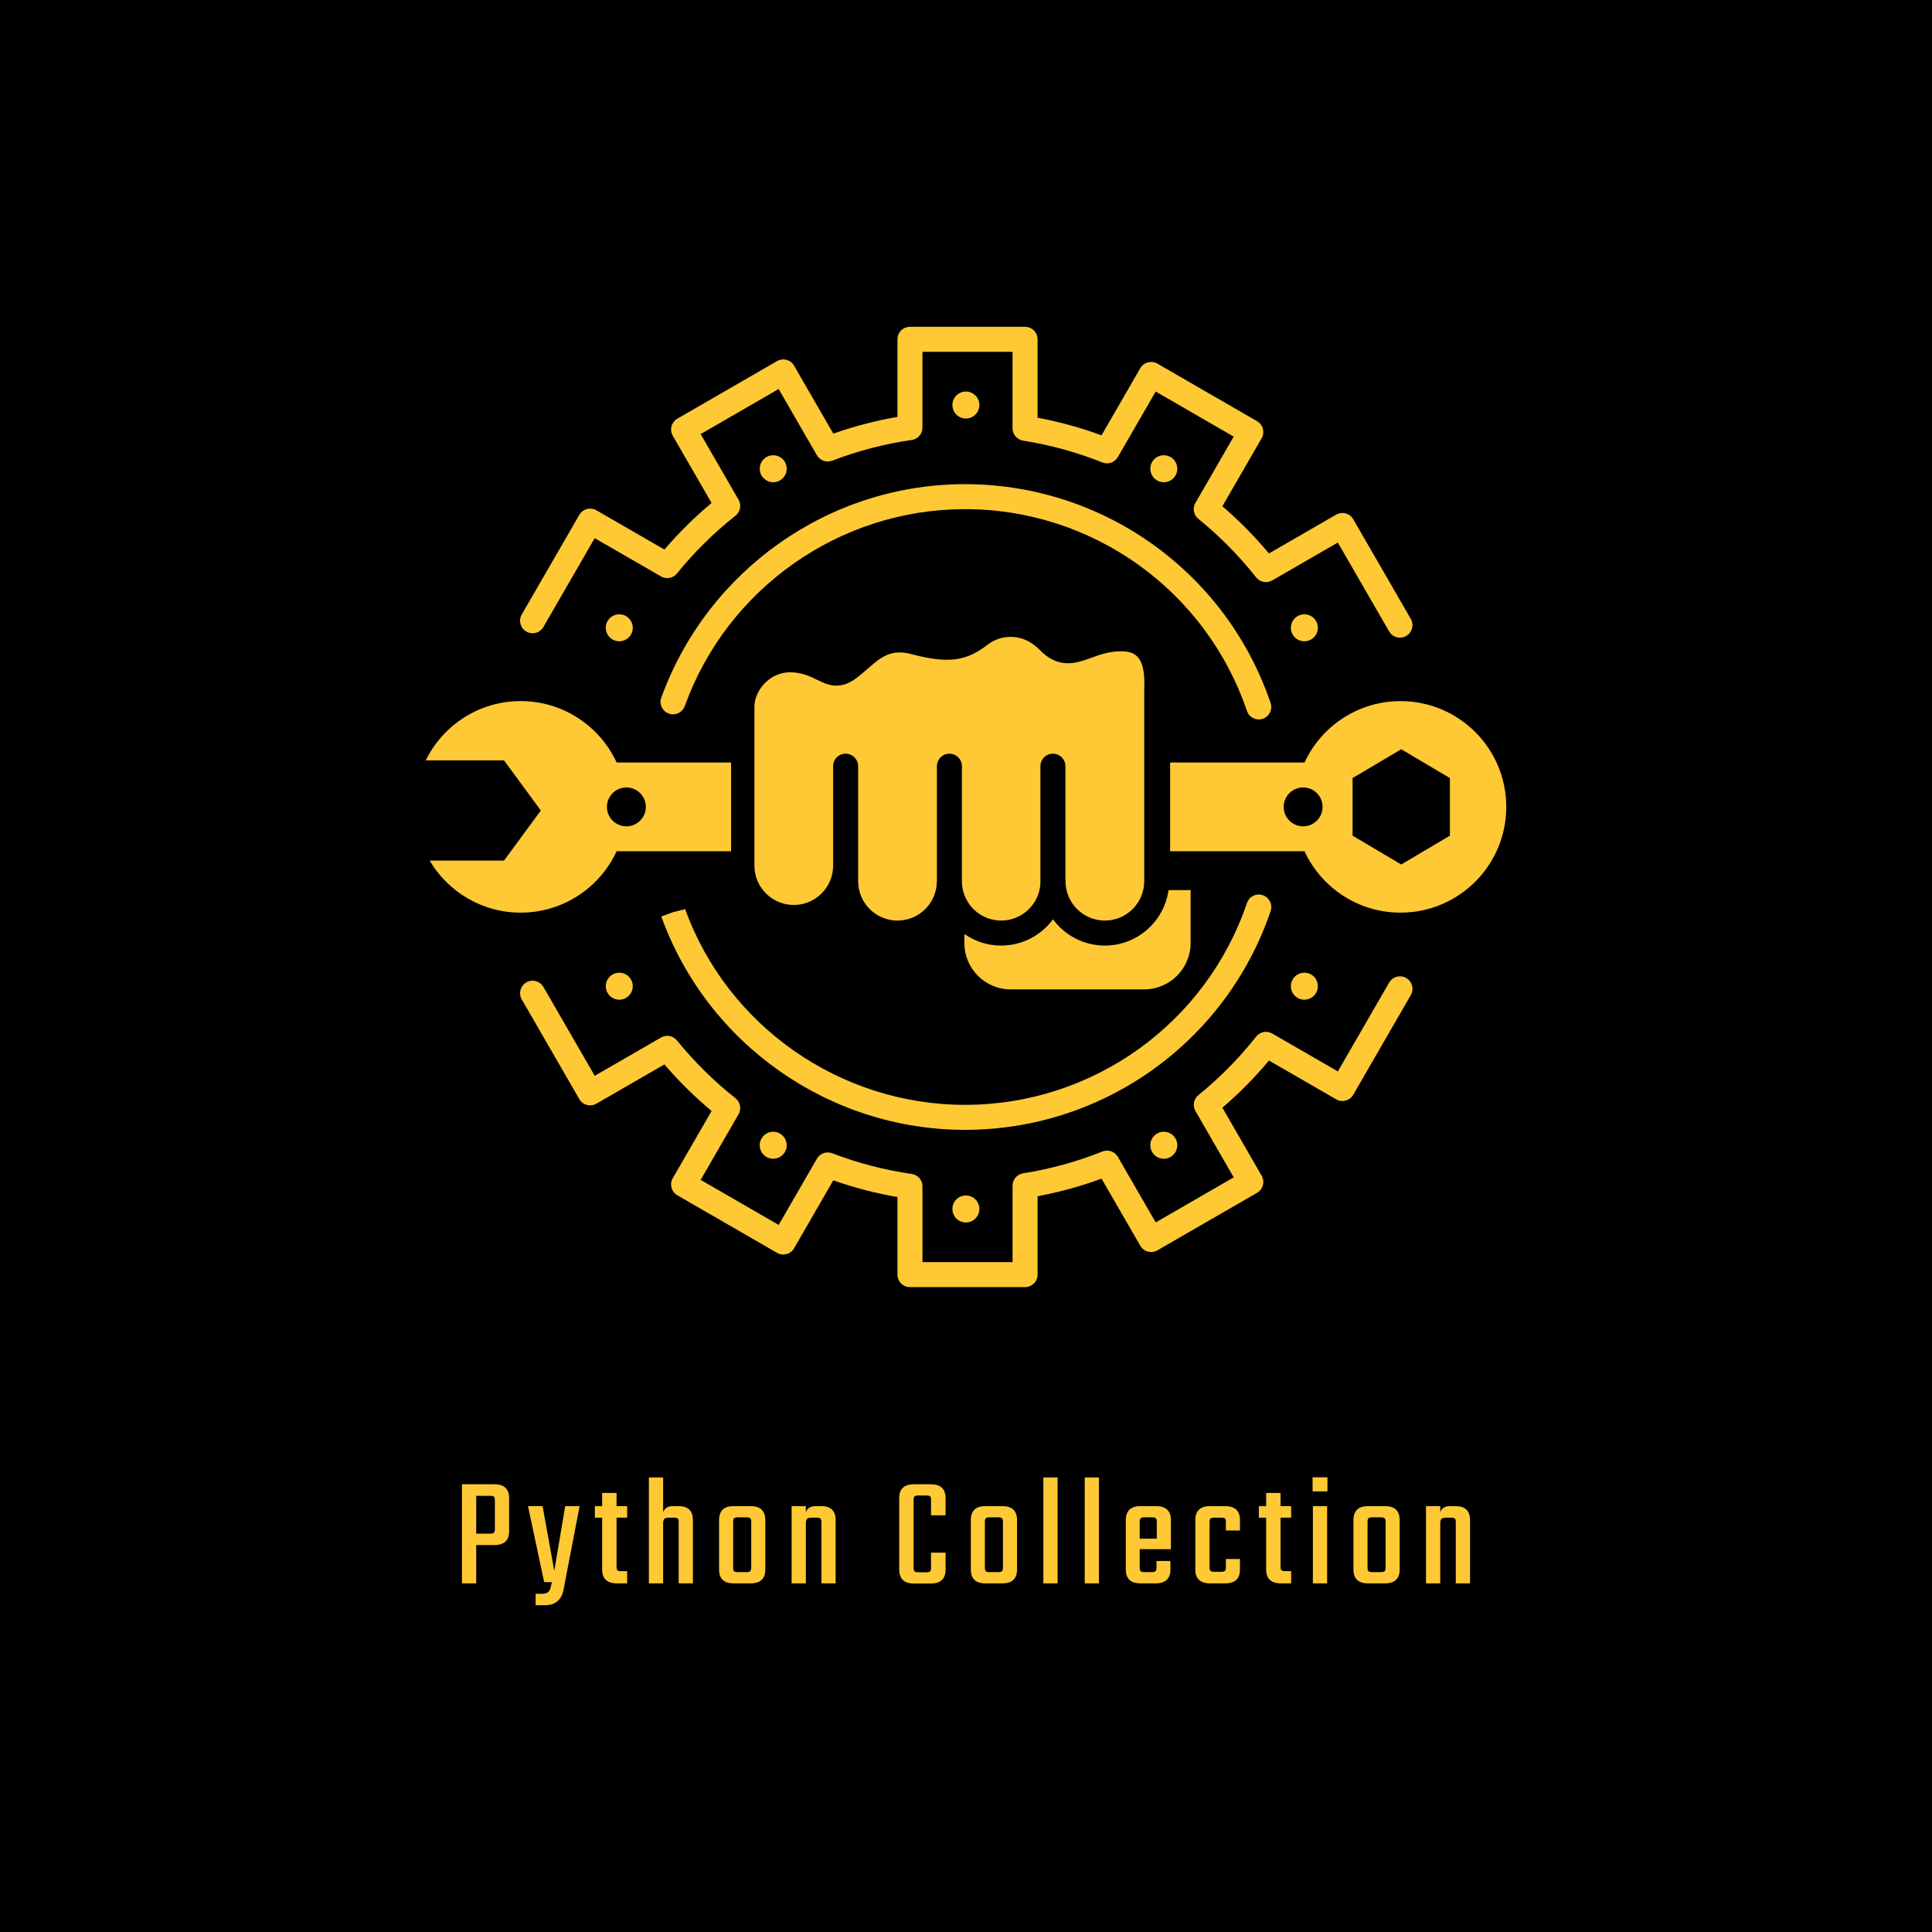
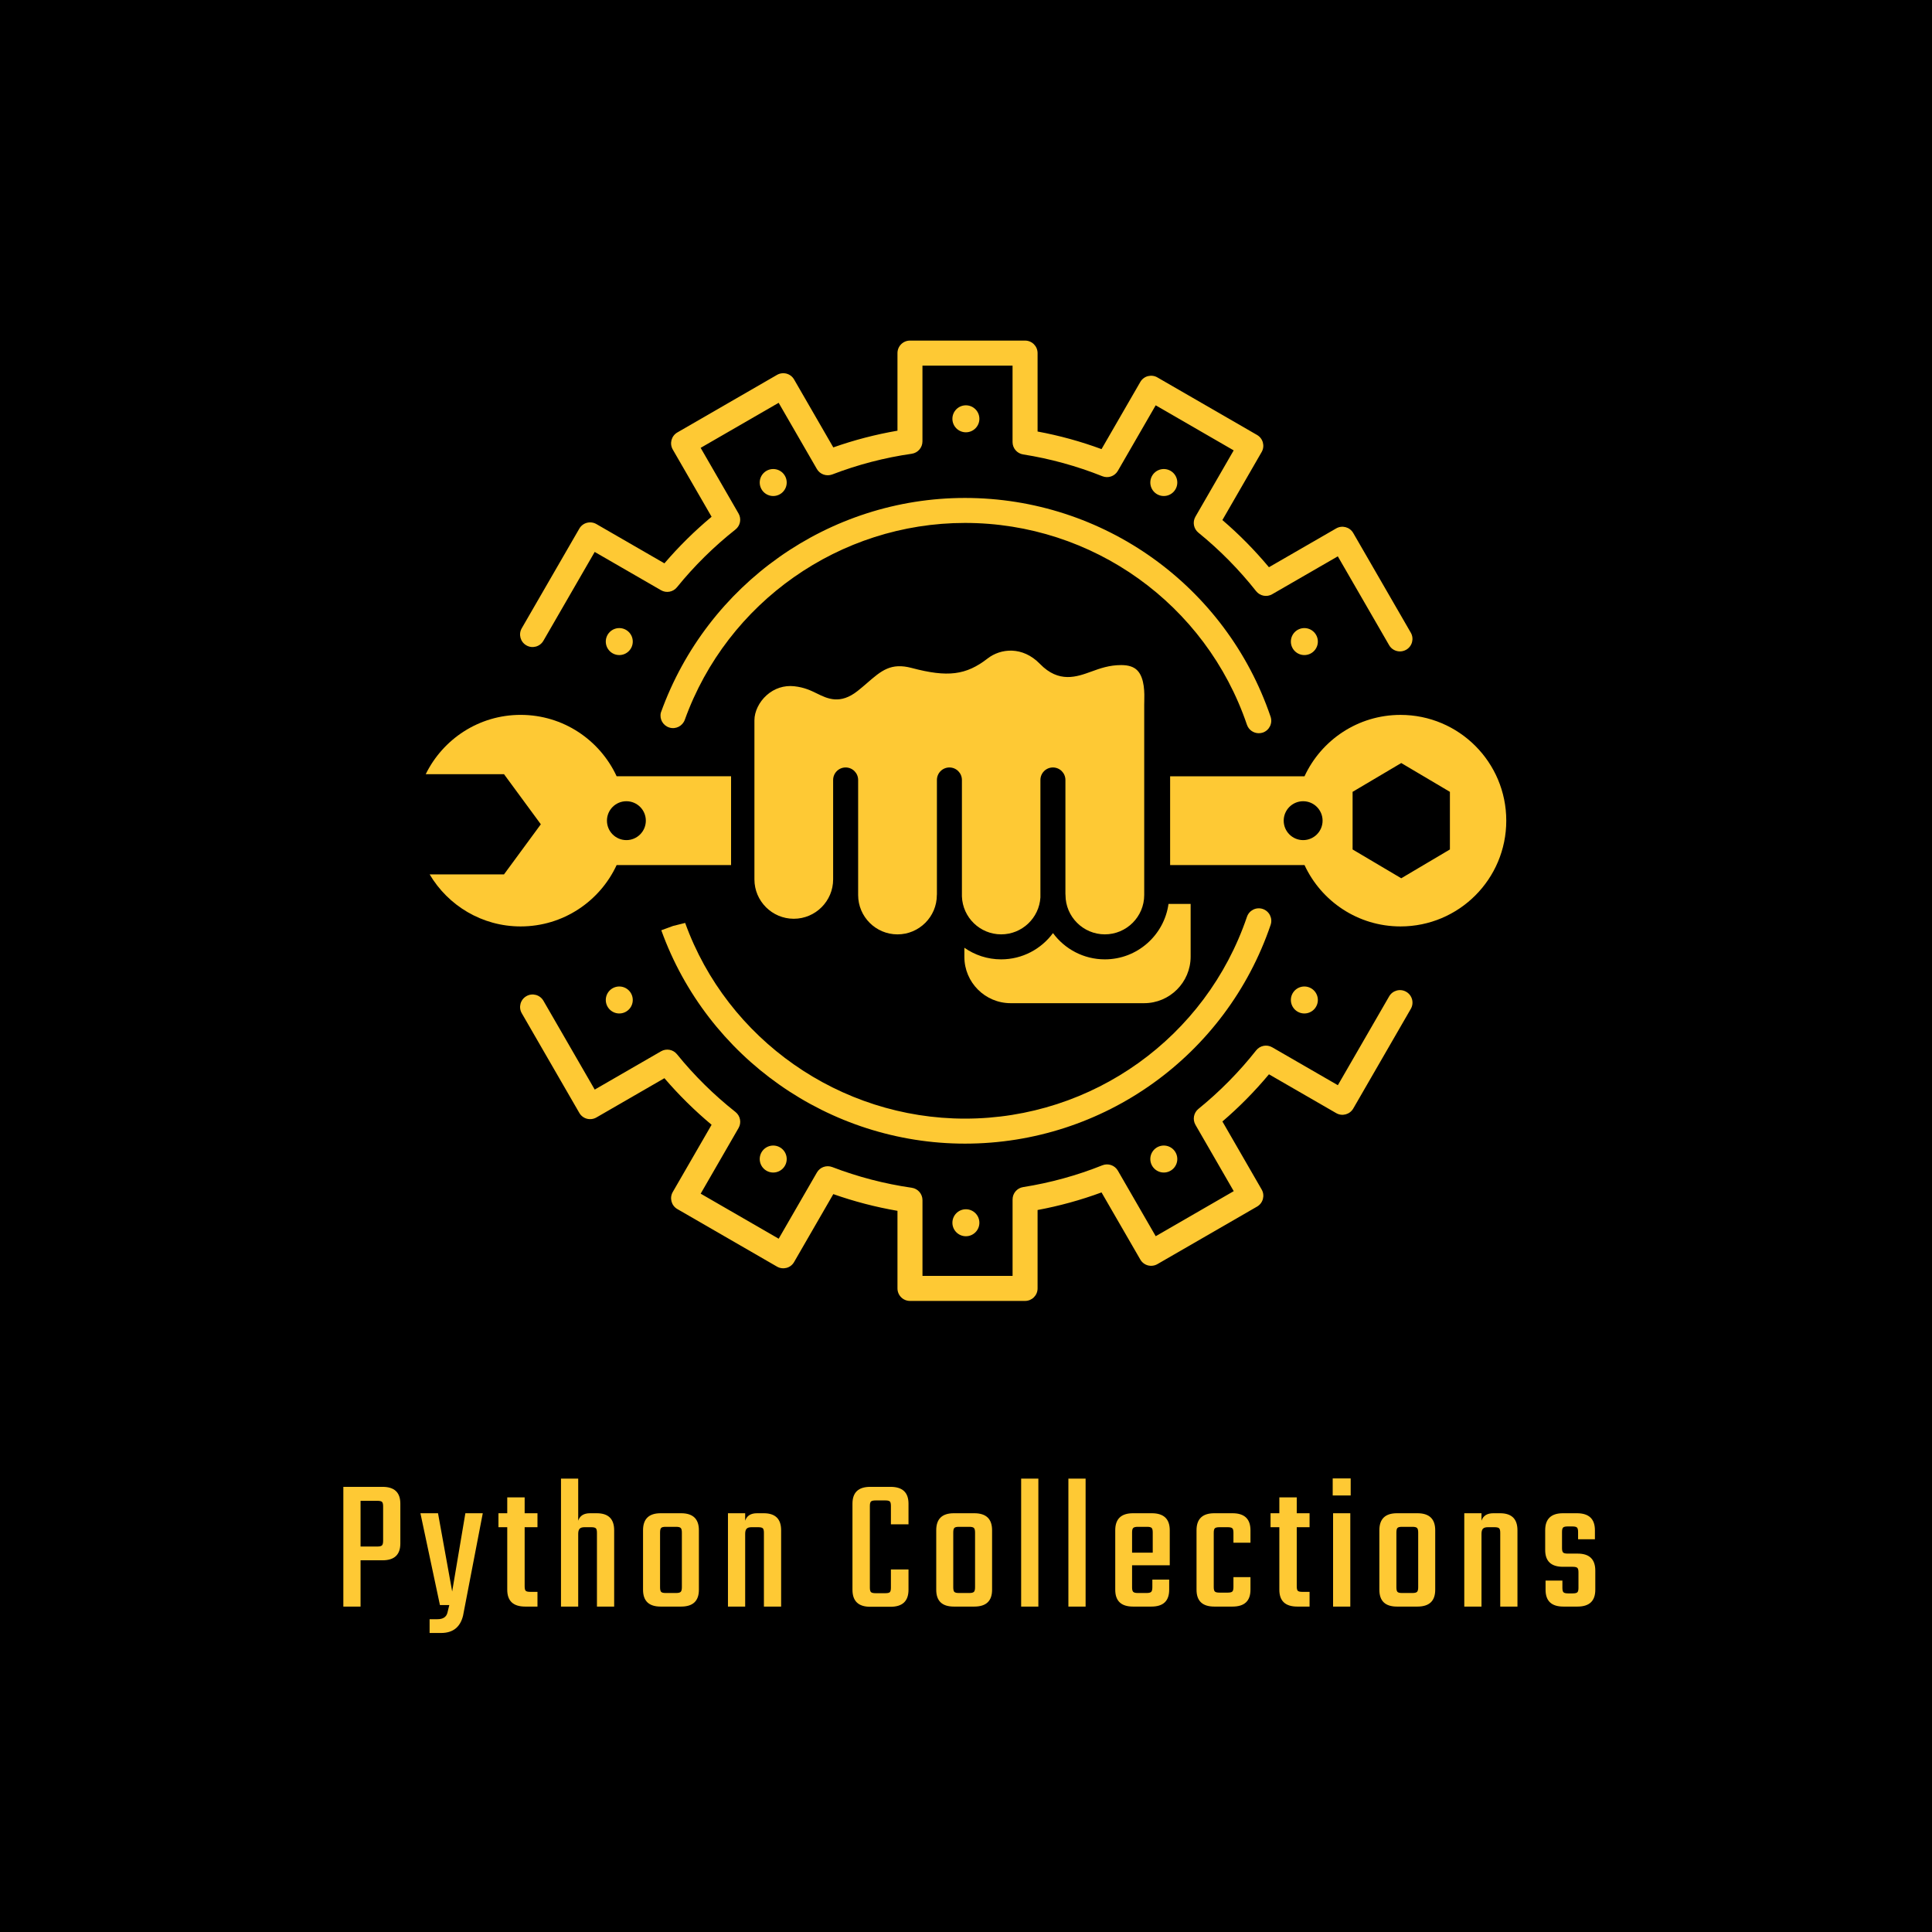
- <svg xmlns="http://www.w3.org/2000/svg" width="512" height="512" viewBox="0 0 512 512" style="overflow: visible;" data-bbox="83.605 65.627 344.789 380.745">
-   <rect data-uid="o_fd726172g_6" data-fl-background="" x="0" y="0" width="512" height="512" fill="#000000" />
-   <g transform="matrix(0.5692937, 0, 0, 0.5692937, 86.63512, -25.80981)" data-uid="o_fd726172g_7" fill="#fec934">
-     <svg version="1.1" id="Calque_1" x="0px" y="0px" viewBox="0 0 595.28 841.89" enable-background="new 0 0 595.28 841.89" width="595.28" height="841.89" data-uid="o_fd726172g_8">
-       <g data-uid="o_fd726172g_9">
-         <g data-uid="o_fd726172g_10">
-           <g data-uid="o_fd726172g_11">
-             <g data-uid="o_fd726172g_12">
-               <path class="st0" d="M499.77 371.71c-19.81 0-36.88 11.71-44.69 28.58h-62.56v41.32h62.56c7.81 16.87 24.88 28.57 44.69 28.57      c27.2 0 49.23-22.04 49.23-49.24C549 393.75 526.96 371.71 499.77 371.71z M454.44 430c-5 0-9.05-4.05-9.05-9.05      c0-5 4.05-9.05 9.05-9.05c5 0 9.05 4.05 9.05 9.05C463.49 425.94 459.44 430 454.44 430z M522.76 434.35l-22.65 13.41      l-22.65-13.41v-26.82l22.65-13.41l22.65 13.41V434.35z" fill="#fec934" data-uid="o_fd726172g_13" />
+ <svg xmlns="http://www.w3.org/2000/svg" width="512" height="512" viewBox="0 0 512 512" style="overflow: visible;">
+   <rect data-uid="o-f708daf5d394415899efa7d50a8218c7" data-fl-background="" x="0" y="0" width="512" height="512" fill="#000000" />
+   <g transform="matrix(0.5692961, 0, 0, 0.5692961, 86.63441, -22.1586)" data-uid="o-8bdc27c60ef6429c9569263d63c9a29e" fill="#fec934">
+     <svg version="1.1" id="Calque_1" x="0px" y="0px" viewBox="0 0 595.28 841.89" enable-background="new 0 0 595.28 841.89" width="595.28" height="841.89" data-uid="o-b2d1d25f318e449b95810e724314b9a6">
+       <g data-uid="o-dd632cfcb7704e6a827bab63dc6185b3">
+         <g data-uid="o-bfff5a3222db420b8b60b2fd07099b0c">
+           <g data-uid="o-845ab74ea7874287a2150a39625c5040">
+             <g data-uid="o-cf97a923279245bbb5524061fff6e38b">
+               <path class="st0" d="M499.77 371.71c-19.81 0-36.88 11.71-44.69 28.58h-62.56v41.32h62.56c7.81 16.87 24.88 28.57 44.69 28.57      c27.2 0 49.23-22.04 49.23-49.24C549 393.75 526.96 371.71 499.77 371.71z M454.44 430c-5 0-9.05-4.05-9.05-9.05      c0-5 4.05-9.05 9.05-9.05c5 0 9.05 4.05 9.05 9.05C463.49 425.94 459.44 430 454.44 430z M522.76 434.35l-22.65 13.41      l-22.65-13.41v-26.82l22.65-13.41l22.65 13.41V434.35z" fill="#fec934" data-uid="o-e6730820373c4e41b1c48c02fc27f005" />
            </g>
-             <g data-uid="o_fd726172g_14">
-               <path class="st0" d="M188.14 400.28h-53.27c-7.81-16.87-24.87-28.58-44.69-28.58c-19.42 0-36.16 11.27-44.18 27.61h36.44      l17.14 23.32l-17.14 23.32H47.82c8.57 14.48 24.31 24.23 42.36 24.23c19.82 0 36.88-11.71 44.69-28.57h53.27V400.28z       M139.41 430c-5 0-9.05-4.05-9.05-9.05c0-5 4.05-9.05 9.05-9.05s9.05 4.05 9.05 9.05C148.46 425.94 144.41 430 139.41 430z" fill="#fec934" data-uid="o_fd726172g_15" />
+             <g data-uid="o-5c4ea730fb2b4517b4c92c83532a0b09">
+               <path class="st0" d="M188.14 400.28h-53.27c-7.81-16.87-24.87-28.58-44.69-28.58c-19.42 0-36.16 11.27-44.18 27.61h36.44      l17.14 23.32l-17.14 23.32H47.82c8.57 14.48 24.31 24.23 42.36 24.23c19.82 0 36.88-11.71 44.69-28.57h53.27V400.28z       M139.41 430c-5 0-9.05-4.05-9.05-9.05c0-5 4.05-9.05 9.05-9.05s9.05 4.05 9.05 9.05C148.46 425.94 144.41 430 139.41 430z" fill="#fec934" data-uid="o-c927165407db4607afd70ea0c0909081" />
            </g>
          </g>
        </g>
-         <g data-uid="o_fd726172g_16">
-           <g data-uid="o_fd726172g_17">
-             <path class="st0" d="M433.79 380.24c-2.43 0-4.69-1.53-5.51-3.94c-19.11-56.2-71.85-93.95-131.25-93.95     c-58.27 0-110.69 36.82-130.43 91.64c-1.05 2.91-4.21 4.54-7.18 3.61c-2.96-0.9-4.71-3.95-3.96-6.96l0.01-0.03     c21.58-59.97 78.39-99.89 141.55-99.89c64.38 0 121.55 40.93 142.27 101.84c1.03 3.05-0.59 6.35-3.64 7.39     C435.04 380.14 434.41 380.24 433.79 380.24z" fill="#fec934" data-uid="o_fd726172g_18" />
+         <g data-uid="o-375c1b376710457e93e1dcf7b646f0ea">
+           <g data-uid="o-d2260af39d6f4aa9b4ce9c6fa44e12db">
+             <path class="st0" d="M433.79 380.24c-2.43 0-4.69-1.53-5.51-3.94c-19.11-56.2-71.85-93.95-131.25-93.95     c-58.27 0-110.69 36.82-130.43 91.64c-1.05 2.91-4.21 4.54-7.18 3.61c-2.96-0.9-4.71-3.95-3.96-6.96l0.01-0.03     c21.58-59.97 78.39-99.89 141.55-99.89c64.38 0 121.55 40.93 142.27 101.84c1.03 3.05-0.59 6.35-3.64 7.39     C435.04 380.14 434.41 380.24 433.79 380.24z" fill="#fec934" data-uid="o-28a440407029427fb242123525abcfe9" />
          </g>
-           <g data-uid="o_fd726172g_19">
-             <path class="st0" d="M297.04 571.29c-63.16 0-119.98-39.92-141.38-99.32l5.46-2.01l5.65-1.41l0.01 0.03     c19.58 54.24 71.99 91.07 130.26 91.07c59.39 0 112.14-37.76 131.25-93.95c1.04-3.04 4.32-4.68 7.38-3.64     c3.04 1.04 4.67 4.34 3.64 7.39C418.59 530.36 361.42 571.29 297.04 571.29z" fill="#fec934" data-uid="o_fd726172g_20" />
+           <g data-uid="o-6b3a072dd60e4183907245a12ca9fea6">
+             <path class="st0" d="M297.04 571.29c-63.16 0-119.98-39.92-141.38-99.32l5.46-2.01l5.65-1.41l0.01 0.03     c19.58 54.24 71.99 91.07 130.26 91.07c59.39 0 112.14-37.76 131.25-93.95c1.04-3.04 4.32-4.68 7.38-3.64     c3.04 1.04 4.67 4.34 3.64 7.39C418.59 530.36 361.42 571.29 297.04 571.29z" fill="#fec934" data-uid="o-08a7ac0a96934d3886ce0d77760d2cf0" />
          </g>
        </g>
-         <g data-uid="o_fd726172g_21">
-           <g data-uid="o_fd726172g_22">
-             <path class="st1" d="M499.5 342.16c-2.01 0-3.97-1.04-5.04-2.91l-23.88-41.35l-30.55 17.64c-2.5 1.45-5.68 0.84-7.48-1.43     c-7.93-10.03-16.97-19.2-26.88-27.24c-2.22-1.81-2.8-4.95-1.37-7.43l17.81-30.86L385.8 227.6l-17.62 30.52     c-1.45 2.51-4.53 3.56-7.2 2.49c-11.9-4.75-24.31-8.17-36.89-10.15c-2.83-0.45-4.92-2.88-4.92-5.75v-35.59h-41.94v35.27     c0 2.89-2.13 5.35-4.99 5.76c-12.65 1.81-25.1 5.06-37.02 9.64c-2.68 0.99-5.7-0.05-7.13-2.53l-17.8-30.83l-36.31 20.97     l17.63 30.55c1.45 2.5 0.84 5.68-1.43 7.47c-10.05 7.94-19.21 16.98-27.23 26.88c-1.8 2.22-4.94 2.81-7.43 1.37l-30.86-17.82     l-23.88 41.35c-1.61 2.78-5.17 3.76-7.95 2.13c-2.79-1.6-3.74-5.17-2.13-7.95L117.5 285c0.77-1.34 2.04-2.32 3.53-2.71     c1.49-0.38 3.07-0.19 4.42 0.59l31.66 18.28c6.68-7.8 14.04-15.07 21.96-21.68L161 248.18c-1.61-2.78-0.65-6.35 2.13-7.95     l46.39-26.79c1.33-0.78 2.93-0.97 4.42-0.59c1.49 0.4 2.76 1.37 3.53 2.71l18.26 31.63c9.71-3.43 19.72-6.03 29.87-7.78v-36.12     c0-3.21 2.6-5.82 5.82-5.82H325c3.21 0 5.82 2.6 5.82 5.82v36.51c10.11 1.87 20.09 4.61 29.77 8.19l18.05-31.26     c0.77-1.34 2.04-2.32 3.53-2.71c1.5-0.37 3.08-0.2 4.42 0.59l46.4 26.79c2.78 1.6 3.74 5.17 2.13 7.95l-18.27 31.66     c7.81 6.69 15.07 14.06 21.67 21.96l31.29-18.06c2.78-1.62 6.34-0.65 7.95 2.13l26.79 46.39c1.61 2.78 0.66 6.34-2.13 7.95     C501.49 341.91 500.49 342.16 499.5 342.16z" fill="#fec934" data-uid="o_fd726172g_23" />
+         <g data-uid="o-03f003b5840d4251824dd7b476aaca5c">
+           <g data-uid="o-cf8674ab4e784d8cab53755925329c5d">
+             <path class="st1" d="M499.5 342.16c-2.01 0-3.97-1.04-5.04-2.91l-23.88-41.35l-30.55 17.64c-2.5 1.45-5.68 0.84-7.48-1.43     c-7.93-10.03-16.97-19.2-26.88-27.24c-2.22-1.81-2.8-4.95-1.37-7.43l17.81-30.86L385.8 227.6l-17.62 30.52     c-1.45 2.51-4.53 3.56-7.2 2.49c-11.9-4.75-24.31-8.17-36.89-10.15c-2.83-0.45-4.92-2.88-4.92-5.75v-35.59h-41.94v35.27     c0 2.89-2.13 5.35-4.99 5.76c-12.65 1.81-25.1 5.06-37.02 9.64c-2.68 0.99-5.7-0.05-7.13-2.53l-17.8-30.83l-36.31 20.97     l17.63 30.55c1.45 2.5 0.84 5.68-1.43 7.47c-10.05 7.94-19.21 16.98-27.23 26.88c-1.8 2.22-4.94 2.81-7.43 1.37l-30.86-17.82     l-23.88 41.35c-1.61 2.78-5.17 3.76-7.95 2.13c-2.79-1.6-3.74-5.17-2.13-7.95L117.5 285c0.77-1.34 2.04-2.32 3.53-2.71     c1.49-0.38 3.07-0.19 4.42 0.59l31.66 18.28c6.68-7.8 14.04-15.07 21.96-21.68L161 248.18c-1.61-2.78-0.65-6.35 2.13-7.95     l46.39-26.79c1.33-0.78 2.93-0.97 4.42-0.59c1.49 0.4 2.76 1.37 3.53 2.71l18.26 31.63c9.71-3.43 19.72-6.03 29.87-7.78v-36.12     c0-3.21 2.6-5.82 5.82-5.82H325c3.21 0 5.82 2.6 5.82 5.82v36.51c10.11 1.87 20.09 4.61 29.77 8.19l18.05-31.26     c0.77-1.34 2.04-2.32 3.53-2.71c1.5-0.37 3.08-0.2 4.42 0.59l46.4 26.79c2.78 1.6 3.74 5.17 2.13 7.95l-18.27 31.66     c7.81 6.69 15.07 14.06 21.67 21.96l31.29-18.06c2.78-1.62 6.34-0.65 7.95 2.13l26.79 46.39c1.61 2.78 0.66 6.34-2.13 7.95     C501.49 341.91 500.49 342.16 499.5 342.16z" fill="#fec934" data-uid="o-f052d0bc789243869b8a3e48705722ea" />
          </g>
-           <g data-uid="o_fd726172g_24">
-             <path class="st1" d="M325 644.51h-53.58c-3.21 0-5.82-2.6-5.82-5.82v-36.12c-10.15-1.75-20.16-4.35-29.87-7.78l-18.26 31.63     c-0.77 1.34-2.04 2.32-3.53 2.71c-1.49 0.38-3.08 0.19-4.42-0.59l-46.39-26.79c-2.78-1.6-3.74-5.17-2.13-7.95l18.07-31.29     c-7.91-6.61-15.27-13.88-21.96-21.68l-31.66 18.28c-1.34 0.78-2.93 0.97-4.42 0.59c-1.49-0.4-2.76-1.37-3.53-2.71l-26.79-46.39     c-1.61-2.78-0.66-6.35 2.13-7.95c2.78-1.63 6.34-0.65 7.95 2.13l23.88 41.35l30.86-17.82c2.49-1.43 5.63-0.86 7.43 1.37     c8.02 9.9 17.19 18.94 27.23 26.88c2.26 1.79 2.88 4.97 1.43 7.47l-17.63 30.55l36.31 20.97l17.8-30.83     c1.43-2.49 4.45-3.54 7.13-2.53c11.92 4.58 24.37 7.82 37.02 9.64c2.87 0.41 4.99 2.87 4.99 5.76v35.27h41.94v-35.59     c0-2.87 2.08-5.3 4.92-5.75c12.58-1.98 25-5.39 36.89-10.15c2.67-1.06 5.75-0.02 7.2 2.49l17.62 30.52l36.32-20.97l-17.81-30.86     c-1.43-2.48-0.85-5.62 1.37-7.43c9.91-8.04 18.95-17.2 26.88-27.24c1.8-2.27 4.98-2.88 7.48-1.43l30.55 17.64l23.88-41.35     c1.6-2.78 5.17-3.75 7.95-2.13c2.79 1.6 3.74 5.17 2.13 7.95l-26.79 46.39c-1.61 2.78-5.17 3.75-7.95 2.13l-31.29-18.06     c-6.6 7.91-13.86 15.27-21.67 21.96l18.27 31.66c1.61 2.78 0.65 6.35-2.13 7.95l-46.4 26.79c-1.33 0.77-2.92 0.97-4.42 0.59     c-1.49-0.4-2.76-1.37-3.53-2.71L360.59 594c-9.69 3.57-19.66 6.31-29.77 8.19v36.51C330.82 641.91 328.21 644.51 325 644.51z" fill="#fec934" data-uid="o_fd726172g_25" />
+           <g data-uid="o-aa32d6b8542449bea7f9f81359d1c553">
+             <path class="st1" d="M325 644.51h-53.58c-3.21 0-5.82-2.6-5.82-5.82v-36.12c-10.15-1.75-20.16-4.35-29.87-7.78l-18.26 31.63     c-0.77 1.34-2.04 2.32-3.53 2.71c-1.49 0.38-3.08 0.19-4.42-0.59l-46.39-26.79c-2.78-1.6-3.74-5.17-2.13-7.95l18.07-31.29     c-7.91-6.61-15.27-13.88-21.96-21.68l-31.66 18.28c-1.34 0.78-2.93 0.97-4.42 0.59c-1.49-0.4-2.76-1.37-3.53-2.71l-26.79-46.39     c-1.61-2.78-0.66-6.35 2.13-7.95c2.78-1.63 6.34-0.65 7.95 2.13l23.88 41.35l30.86-17.82c2.49-1.43 5.63-0.86 7.43 1.37     c8.02 9.9 17.19 18.94 27.23 26.88c2.26 1.79 2.88 4.97 1.43 7.47l-17.63 30.55l36.31 20.97l17.8-30.83     c1.43-2.49 4.45-3.54 7.13-2.53c11.92 4.58 24.37 7.82 37.02 9.64c2.87 0.41 4.99 2.87 4.99 5.76v35.27h41.94v-35.59     c0-2.87 2.08-5.3 4.92-5.75c12.58-1.98 25-5.39 36.89-10.15c2.67-1.06 5.75-0.02 7.2 2.49l17.62 30.52l36.32-20.97l-17.81-30.86     c-1.43-2.48-0.85-5.62 1.37-7.43c9.91-8.04 18.95-17.2 26.88-27.24c1.8-2.27 4.98-2.88 7.48-1.43l30.55 17.64l23.88-41.35     c1.6-2.78 5.17-3.75 7.95-2.13c2.79 1.6 3.74 5.17 2.13 7.95l-26.79 46.39c-1.61 2.78-5.17 3.75-7.95 2.13l-31.29-18.06     c-6.6 7.91-13.86 15.27-21.67 21.96l18.27 31.66c1.61 2.78 0.65 6.35-2.13 7.95l-46.4 26.79c-1.33 0.77-2.92 0.97-4.42 0.59     c-1.49-0.4-2.76-1.37-3.53-2.71L360.59 594c-9.69 3.57-19.66 6.31-29.77 8.19v36.51C330.82 641.91 328.21 644.51 325 644.51z" fill="#fec934" data-uid="o-f8be57b65d1a488a88a748a27427b44a" />
          </g>
        </g>
-         <g data-uid="o_fd726172g_26">
-           <g data-uid="o_fd726172g_27">
-             <g data-uid="o_fd726172g_28">
-               <path class="st1" d="M343.82 455.55c0 10.1 8.22 18.32 18.32 18.32c10.1 0 18.32-8.22 18.32-18.32v-88.61      c0-0.4 0.01-0.91 0.03-1.48c0.09-3.52 0.28-10.85-3.23-14.45c-1.63-1.68-4.09-2.49-7.51-2.49c-5.58 0-9.85 1.55-13.98 3.05      c-6.7 2.43-15.04 5.47-23.83-3.58c-8.17-8.42-18.36-7.22-24.37-2.55c-10.02 7.79-18.6 8.87-35.33 4.43      c-9.71-2.58-14.12 1.23-20.78 7c-1.42 1.23-2.86 2.47-4.38 3.67c-8.19 6.5-14.11 3.59-18.87 1.26      c-2.92-1.43-5.93-2.91-10.7-3.43c-4.68-0.5-9.25 0.98-12.84 4.2c-3.49 3.13-5.66 7.6-5.66 11.66v74.06      c0 10.1 8.22 18.32 18.32 18.32c10.1 0 18.32-8.22 18.32-18.32v-46.29c0-3.21 2.61-5.82 5.82-5.82c3.21 0 5.82 2.61 5.82 5.82      v46.29v4.59v2.68c0 10.1 8.22 18.32 18.32 18.32c10.1 0 18.32-8.22 18.32-18.32c0-0.12 0.03-0.22 0.03-0.34v-53.22      c0-3.21 2.61-5.82 5.82-5.82c3.21 0 5.82 2.61 5.82 5.82v54.23c0.36 9.79 8.41 17.64 18.28 17.64c9.72 0 17.67-7.62 18.26-17.19      v-54.68c0-3.21 2.61-5.82 5.82-5.82c3.21 0 5.82 2.61 5.82 5.82v53C343.78 455.18 343.82 455.36 343.82 455.55z" fill="#fec934" data-uid="o_fd726172g_29" />
+         <g data-uid="o-6e7680343d254290b57fc46728087ee7">
+           <g data-uid="o-87a1e1dac5a444529dfe074a45e8834f">
+             <g data-uid="o-51c302c68adf4e11b9b44ff4d1f85151">
+               <path class="st1" d="M343.82 455.55c0 10.1 8.22 18.32 18.32 18.32c10.1 0 18.32-8.22 18.32-18.32v-88.61      c0-0.4 0.01-0.91 0.03-1.48c0.09-3.52 0.28-10.85-3.23-14.45c-1.63-1.68-4.09-2.49-7.51-2.49c-5.58 0-9.85 1.55-13.98 3.05      c-6.7 2.43-15.04 5.47-23.83-3.58c-8.17-8.42-18.36-7.22-24.37-2.55c-10.02 7.79-18.6 8.87-35.33 4.43      c-9.71-2.58-14.12 1.23-20.78 7c-1.42 1.23-2.86 2.47-4.38 3.67c-8.19 6.5-14.11 3.59-18.87 1.26      c-2.92-1.43-5.93-2.91-10.7-3.43c-4.68-0.5-9.25 0.98-12.84 4.2c-3.49 3.13-5.66 7.6-5.66 11.66v74.06      c0 10.1 8.22 18.32 18.32 18.32c10.1 0 18.32-8.22 18.32-18.32v-46.29c0-3.21 2.61-5.82 5.82-5.82c3.21 0 5.82 2.61 5.82 5.82      v46.29v4.59v2.68c0 10.1 8.22 18.32 18.32 18.32c10.1 0 18.32-8.22 18.32-18.32c0-0.12 0.03-0.22 0.03-0.34v-53.22      c0-3.21 2.61-5.82 5.82-5.82c3.21 0 5.82 2.61 5.82 5.82v54.23c0.36 9.79 8.41 17.64 18.28 17.64c9.72 0 17.67-7.62 18.26-17.19      v-54.68c0-3.21 2.61-5.82 5.82-5.82c3.21 0 5.82 2.61 5.82 5.82v53C343.78 455.18 343.82 455.36 343.82 455.55z" fill="#fec934" data-uid="o-1e3ab4cd3d5643408ea3b50d1bd03e7f" />
            </g>
-             <g data-uid="o_fd726172g_30">
-               <path class="st1" d="M391.77 459.7c-2.03 14.56-14.53 25.81-29.64 25.81c-9.89 0-18.68-4.82-24.14-12.23      c-5.46 7.41-14.24 12.23-24.14 12.23c-6.36 0-12.26-2.01-17.11-5.41v4.24c0 11.91 9.66 21.57 21.57 21.57h62.08      c11.97 0 21.68-9.71 21.68-21.68V459.7H391.77z" fill="#fec934" data-uid="o_fd726172g_31" />
+             <g data-uid="o-f502467f57e34664966bd8749d68e721">
+               <path class="st1" d="M391.77 459.7c-2.03 14.56-14.53 25.81-29.64 25.81c-9.89 0-18.68-4.82-24.14-12.23      c-5.46 7.41-14.24 12.23-24.14 12.23c-6.36 0-12.26-2.01-17.11-5.41v4.24c0 11.91 9.66 21.57 21.57 21.57h62.08      c11.97 0 21.68-9.71 21.68-21.68V459.7H391.77z" fill="#fec934" data-uid="o-1e066ae15ba6444798cc60d38c572e14" />
            </g>
          </g>
-           <g data-uid="o_fd726172g_32">
-             <g data-uid="o_fd726172g_33">
-               <path class="st1" fill="#fec934" data-type="circle" data-cx="297.45" data-cy="233.88" data-r="6.28" d="M297.45 233.88m-6.28 0a6.28 6.28 0 1 0 12.56 0a6.28 6.28 0 1 0 -12.56 0" data-uid="o_fd726172g_34" />
+           <g data-uid="o-1af9c655b95b45f1b279dde74e0847d9">
+             <g data-uid="o-1bd6085c972640de858ae6d72167423f">
+               <path class="st1" fill="#fec934" data-type="circle" data-cx="297.45" data-cy="233.88" data-r="6.28" d="M297.45 233.88m-6.28 0a6.28 6.28 0 1 0 12.56 0a6.28 6.28 0 1 0 -12.56 0" data-uid="o-659adf81072e4b8e9e0cb99931083efa" />
            </g>
-             <g data-uid="o_fd726172g_35">
-               <path class="st1" fill="#fec934" data-type="circle" data-cx="389.58" data-cy="263.54" data-r="6.28" d="M389.58 263.54m-6.28 0a6.28 6.28 0 1 0 12.56 0a6.28 6.28 0 1 0 -12.56 0" data-uid="o_fd726172g_36" />
+             <g data-uid="o-c58dd126719d4881aa61c02dc567c67a">
+               <path class="st1" fill="#fec934" data-type="circle" data-cx="389.58" data-cy="263.54" data-r="6.28" d="M389.58 263.54m-6.28 0a6.28 6.28 0 1 0 12.56 0a6.28 6.28 0 1 0 -12.56 0" data-uid="o-4e145ed942a64996befa2a2d40a9506c" />
            </g>
-             <g data-uid="o_fd726172g_37">
-               <path class="st1" fill="#fec934" data-type="circle" data-cx="207.76" data-cy="263.54" data-r="6.28" d="M207.76 263.54m-6.28 0a6.28 6.28 0 1 0 12.56 0a6.28 6.28 0 1 0 -12.56 0" data-uid="o_fd726172g_38" />
+             <g data-uid="o-6c0b760eeec441d4917522742e17b755">
+               <path class="st1" fill="#fec934" data-type="circle" data-cx="207.76" data-cy="263.54" data-r="6.28" d="M207.76 263.54m-6.28 0a6.28 6.28 0 1 0 12.56 0a6.28 6.28 0 1 0 -12.56 0" data-uid="o-39b7de12af384967a53adbd9330bac31" />
            </g>
-             <g data-uid="o_fd726172g_39">
-               <path class="st1" fill="#fec934" data-type="circle" data-cx="136.1" data-cy="337.58" data-r="6.28" d="M136.1 337.58m-6.28 0a6.28 6.28 0 1 0 12.56 0a6.28 6.28 0 1 0 -12.56 0" data-uid="o_fd726172g_40" />
+             <g data-uid="o-262d11525b0d4878b48859e84d8f79ae">
+               <path class="st1" fill="#fec934" data-type="circle" data-cx="136.1" data-cy="337.58" data-r="6.28" d="M136.1 337.58m-6.28 0a6.28 6.28 0 1 0 12.56 0a6.28 6.28 0 1 0 -12.56 0" data-uid="o-ae623d7284524a5ba435ffbd99e6118d" />
            </g>
-             <g data-uid="o_fd726172g_41">
-               <path class="st1" fill="#fec934" data-type="circle" data-cx="455.01" data-cy="337.58" data-r="6.28" d="M455.01 337.58m-6.28 0a6.28 6.28 0 1 0 12.56 0a6.28 6.28 0 1 0 -12.56 0" data-uid="o_fd726172g_42" />
+             <g data-uid="o-b0ec7dacc51b4e1b84455d53490ba7a5">
+               <path class="st1" fill="#fec934" data-type="circle" data-cx="455.01" data-cy="337.58" data-r="6.28" d="M455.01 337.58m-6.28 0a6.28 6.28 0 1 0 12.56 0a6.28 6.28 0 1 0 -12.56 0" data-uid="o-8a385c7a4ce94c458668affec0ab429e" />
            </g>
          </g>
-           <g data-uid="o_fd726172g_43">
-             <g data-uid="o_fd726172g_44">
-               <path class="st1" fill="#fec934" data-type="circle" data-cx="297.45" data-cy="608.12" data-r="6.28" d="M297.45 608.12m-6.28 0a6.28 6.28 0 1 0 12.56 0a6.28 6.28 0 1 0 -12.56 0" data-uid="o_fd726172g_45" />
+           <g data-uid="o-946464cfb02048b5a3c1fb7aa3460633">
+             <g data-uid="o-7470d527956041e5acaf9d746fb17800">
+               <path class="st1" fill="#fec934" data-type="circle" data-cx="297.45" data-cy="608.12" data-r="6.28" d="M297.45 608.12m-6.28 0a6.28 6.28 0 1 0 12.56 0a6.28 6.28 0 1 0 -12.56 0" data-uid="o-430c69c4809b45eca1b1c0114f6828a3" />
            </g>
-             <g data-uid="o_fd726172g_46">
-               <path class="st1" fill="#fec934" data-type="circle" data-cx="389.58" data-cy="578.46" data-r="6.28" d="M389.58 578.46m-6.28 0a6.28 6.28 0 1 0 12.56 0a6.28 6.28 0 1 0 -12.56 0" data-uid="o_fd726172g_47" />
+             <g data-uid="o-49c9df3b818c4ded8f4b2915a1b9e827">
+               <path class="st1" fill="#fec934" data-type="circle" data-cx="389.58" data-cy="578.46" data-r="6.28" d="M389.58 578.46m-6.28 0a6.28 6.28 0 1 0 12.56 0a6.28 6.28 0 1 0 -12.56 0" data-uid="o-89272c12c2654b41a76342fa44c38e26" />
            </g>
-             <g data-uid="o_fd726172g_48">
-               <path class="st1" fill="#fec934" data-type="circle" data-cx="207.76" data-cy="578.46" data-r="6.28" d="M207.76 578.46m-6.28 0a6.28 6.28 0 1 0 12.56 0a6.28 6.28 0 1 0 -12.56 0" data-uid="o_fd726172g_49" />
+             <g data-uid="o-e41102bfafc349a8a32809435d17a176">
+               <path class="st1" fill="#fec934" data-type="circle" data-cx="207.76" data-cy="578.46" data-r="6.28" d="M207.76 578.46m-6.28 0a6.28 6.28 0 1 0 12.56 0a6.28 6.28 0 1 0 -12.56 0" data-uid="o-6fc5a6a90b64401a8523931175b1165f" />
            </g>
-             <g data-uid="o_fd726172g_50">
-               <path class="st1" fill="#fec934" data-type="circle" data-cx="136.1" data-cy="504.42" data-r="6.28" d="M136.1 504.42m-6.28 0a6.28 6.28 0 1 0 12.56 0a6.28 6.28 0 1 0 -12.56 0" data-uid="o_fd726172g_51" />
+             <g data-uid="o-1c0b4f1a5d0147298b63ce2cf9bc34ed">
+               <path class="st1" fill="#fec934" data-type="circle" data-cx="136.1" data-cy="504.42" data-r="6.28" d="M136.1 504.42m-6.28 0a6.28 6.28 0 1 0 12.56 0a6.28 6.28 0 1 0 -12.56 0" data-uid="o-9305f8dba3d34a1fb33d09de74b9d6b4" />
            </g>
-             <g data-uid="o_fd726172g_52">
-               <path class="st1" fill="#fec934" data-type="circle" data-cx="455.01" data-cy="504.42" data-r="6.28" d="M455.01 504.42m-6.28 0a6.28 6.28 0 1 0 12.56 0a6.28 6.28 0 1 0 -12.56 0" data-uid="o_fd726172g_53" />
+             <g data-uid="o-e9a1d9e96347466bb2c2e15e315b56c2">
+               <path class="st1" fill="#fec934" data-type="circle" data-cx="455.01" data-cy="504.42" data-r="6.28" d="M455.01 504.42m-6.28 0a6.28 6.28 0 1 0 12.56 0a6.28 6.28 0 1 0 -12.56 0" data-uid="o-b44341e3623d42b39087330b3137eb63" />
            </g>
          </g>
        </g>
      </g>
    </svg>
  </g>
-   <path text="Python Collection" fill="#fec934" space="preserve" text-anchor="middle" offset="0.5" font-scale="contain" font-size="48" font-family="Teko" transform="matrix(0.8739465, 0, 0, 0.8739465, 255.8077, 419.6058)" font-style="normal" font-weight="400" letter-spacing="4" data-fl-textpath="" data-uid="o_fd726172g_55" d="M-152.62 0L-152.62-30.05L-142.78-30.05Q-138.32-30.05 -138.32-25.82L-138.32-25.82L-138.32-15.84Q-138.32-11.62 -142.78-11.62L-142.78-11.62L-148.3-11.62L-148.3 0L-152.62 0ZM-142.64-16.51L-142.64-16.51L-142.64-25.15Q-142.64-26.02 -142.93-26.28Q-143.22-26.54 -144.08-26.54L-144.08-26.54L-148.3-26.54L-148.3-15.07L-144.08-15.07Q-143.22-15.07 -142.93-15.36Q-142.64-15.65 -142.64-16.51ZM-127.406 6.62L-127.406 6.62L-130.286 6.62L-130.286 3.17L-128.316 3.17Q-126.256 3.17 -125.826 1.58L-125.826 1.58L-125.346-0.38L-127.696-0.38L-132.596-23.42L-128.176-23.42L-124.626-3.79L-121.316-23.42L-116.946-23.42L-121.886 2.26Q-122.946 6.62 -127.406 6.62ZM-102.53-23.42L-102.53-19.92L-105.74-19.92L-105.74-5.09Q-105.74-4.22 -105.48-3.96Q-105.22-3.7 -104.35-3.7L-104.35-3.7L-102.53-3.7L-102.53 0L-105.6 0Q-110.11 0 -110.11-4.22L-110.11-4.22L-110.11-19.92L-112.32-19.92L-112.32-23.42L-110.11-23.42L-110.11-27.41L-105.74-27.41L-105.74-23.42L-102.53-23.42ZM-88.638-23.42L-88.638-23.42L-86.958-23.42Q-82.588-23.42 -82.588-19.15L-82.588-19.15L-82.588 0L-86.908 0L-86.908-18.53Q-86.908-19.39 -87.198-19.66Q-87.488-19.92 -88.348-19.92L-88.348-19.92L-90.028-19.92Q-90.898-19.92 -91.258-19.54Q-91.618-19.15 -91.618-18.24L-91.618-18.24L-91.618 0L-95.938 0L-95.938-32.11L-91.618-32.11L-91.618-21.55Q-90.988-23.42 -88.638-23.42ZM-70.238-23.42L-70.238-23.42L-65.108-23.42Q-60.638-23.42 -60.638-19.15L-60.638-19.15L-60.638-4.22Q-60.638 0 -65.108 0L-65.108 0L-70.238 0Q-74.658 0 -74.658-4.22L-74.658-4.22L-74.658-19.15Q-74.658-23.42 -70.238-23.42ZM-64.908-4.85L-64.908-4.85L-64.908-18.58Q-64.908-19.44 -65.198-19.73Q-65.488-20.02 -66.348-20.02L-66.348-20.02L-68.988-20.02Q-69.858-20.02 -70.118-19.73Q-70.388-19.44 -70.388-18.58L-70.388-18.58L-70.388-4.85Q-70.388-3.98 -70.118-3.7Q-69.858-3.41 -68.988-3.41L-68.988-3.41L-66.348-3.41Q-65.488-3.41 -65.198-3.7Q-64.908-3.98 -64.908-4.85ZM-45.358-23.42L-45.358-23.42L-43.678-23.42Q-39.308-23.42 -39.308-19.15L-39.308-19.15L-39.308 0L-43.628 0L-43.628-18.53Q-43.628-19.39 -43.918-19.66Q-44.208-19.92 -45.068-19.92L-45.068-19.92L-46.748-19.92Q-47.618-19.92 -47.978-19.54Q-48.338-19.15 -48.338-18.24L-48.338-18.24L-48.338 0L-52.658 0L-52.658-23.42L-48.338-23.42L-48.338-21.55Q-47.708-23.42 -45.358-23.42ZM-5.968-25.82L-5.968-20.64L-10.388-20.64L-10.388-25.25Q-10.388-26.11 -10.648-26.38Q-10.908-26.64 -11.778-26.64L-11.778-26.64L-14.228-26.64Q-15.088-26.64 -15.378-26.38Q-15.668-26.11 -15.668-25.25L-15.668-25.25L-15.668-4.75Q-15.668-3.89 -15.378-3.62Q-15.088-3.36 -14.228-3.36L-14.228-3.36L-11.778-3.36Q-10.908-3.36 -10.648-3.62Q-10.388-3.89 -10.388-4.75L-10.388-4.75L-10.388-9.31L-5.968-9.31L-5.968-4.22Q-5.968 0.05 -10.478 0.05L-10.478 0.05L-15.568 0.05Q-20.028 0.05 -20.028-4.22L-20.028-4.22L-20.028-25.82Q-20.028-30.05 -15.568-30.05L-15.568-30.05L-10.478-30.05Q-5.968-30.05 -5.968-25.82L-5.968-25.82ZM 6.098-23.42L 6.098-23.42L 11.228-23.42Q 15.698-23.42  15.698-19.15L 15.698-19.15L 15.698-4.22Q 15.698 0  11.228 0L 11.228 0L 6.098 0Q 1.678 0  1.678-4.22L 1.678-4.22L 1.678-19.15Q 1.678-23.42  6.098-23.42ZM 11.428-4.85L 11.428-4.85L 11.428-18.58Q 11.428-19.44  11.138-19.73Q 10.848-20.02  9.988-20.02L 9.988-20.02L 7.348-20.02Q 6.478-20.02  6.218-19.73Q 5.948-19.44  5.948-18.58L 5.948-18.58L 5.948-4.85Q 5.948-3.98  6.218-3.7Q 6.478-3.41  7.348-3.41L 7.348-3.41L 9.988-3.41Q 10.848-3.41  11.138-3.7Q 11.428-3.98  11.428-4.85ZM 27.998-32.11L 27.998 0L 23.678 0L 23.678-32.11L 27.998-32.11ZM 40.542-32.11L 40.542 0L 36.222 0L 36.222-32.11L 40.542-32.11ZM 53.136-23.42L 53.136-23.42L 57.836-23.42Q 62.356-23.42  62.356-19.15L 62.356-19.15L 62.356-10.37L 52.896-10.37L 52.896-4.8Q 52.896-3.98  53.186-3.7Q 53.476-3.41  54.336-3.41L 54.336-3.41L 56.546-3.41Q 57.406-3.41  57.696-3.7Q 57.986-3.98  57.986-4.85L 57.986-4.85L 57.986-6.77L 62.206-6.77L 62.206-4.22Q 62.206 0  57.746 0L 57.746 0L 53.136 0Q 48.676 0  48.676-4.22L 48.676-4.22L 48.676-19.15Q 48.676-23.42  53.136-23.42ZM 52.896-18.62L 52.896-13.54L 58.076-13.54L 58.076-18.62Q 58.076-19.44  57.816-19.73Q 57.556-20.02  56.686-20.02L 56.686-20.02L 54.336-20.02Q 53.476-20.02  53.186-19.73Q 52.896-19.44  52.896-18.62L 52.896-18.62ZM 83.296-19.15L 83.296-16.03L 79.026-16.03L 79.026-18.53Q 79.026-19.39  78.736-19.66Q 78.446-19.92  77.586-19.92L 77.586-19.92L 75.516-19.92Q 74.656-19.92  74.366-19.66Q 74.076-19.39  74.076-18.53L 74.076-18.53L 74.076-4.9Q 74.076-4.03  74.366-3.77Q 74.656-3.5  75.516-3.5L 75.516-3.5L 77.586-3.5Q 78.446-3.5  78.736-3.77Q 79.026-4.03  79.026-4.9L 79.026-4.9L 79.026-7.39L 83.296-7.39L 83.296-4.22Q 83.296 0  78.786 0L 78.786 0L 74.226 0Q 69.756 0  69.756-4.22L 69.756-4.22L 69.756-19.15Q 69.756-23.42  74.226-23.42L 74.226-23.42L 78.786-23.42Q 83.296-23.42  83.296-19.15L 83.296-19.15ZM 98.814-23.42L 98.814-19.92L 95.604-19.92L 95.604-5.09Q 95.604-4.22  95.864-3.96Q 96.124-3.7  96.994-3.7L 96.994-3.7L 98.814-3.7L 98.814 0L 95.744 0Q 91.234 0  91.234-4.22L 91.234-4.22L 91.234-19.92L 89.024-19.92L 89.024-23.42L 91.234-23.42L 91.234-27.41L 95.604-27.41L 95.604-23.42L 98.814-23.42ZM 109.826-27.89L 105.316-27.89L 105.316-32.16L 109.826-32.16L 109.826-27.89ZM 109.726-23.42L 109.726 0L 105.406 0L 105.406-23.42L 109.726-23.42ZM 122.13-23.42L 122.13-23.42L 127.26-23.42Q 131.73-23.42  131.73-19.15L 131.73-19.15L 131.73-4.22Q 131.73 0  127.26 0L 127.26 0L 122.13 0Q 117.71 0  117.71-4.22L 117.71-4.22L 117.71-19.15Q 117.71-23.42  122.13-23.42ZM 127.46-4.85L 127.46-4.85L 127.46-18.58Q 127.46-19.44  127.17-19.73Q 126.88-20.02  126.02-20.02L 126.02-20.02L 123.38-20.02Q 122.51-20.02  122.25-19.73Q 121.98-19.44  121.98-18.58L 121.98-18.58L 121.98-4.85Q 121.98-3.98  122.25-3.7Q 122.51-3.41  123.38-3.41L 123.38-3.41L 126.02-3.41Q 126.88-3.41  127.17-3.7Q 127.46-3.98  127.46-4.85ZM 147.01-23.42L 147.01-23.42L 148.69-23.42Q 153.06-23.42  153.06-19.15L 153.06-19.15L 153.06 0L 148.74 0L 148.74-18.53Q 148.74-19.39  148.45-19.66Q 148.16-19.92  147.3-19.92L 147.3-19.92L 145.62-19.92Q 144.75-19.92  144.39-19.54Q 144.03-19.15  144.03-18.24L 144.03-18.24L 144.03 0L 139.71 0L 139.71-23.42L 144.03-23.42L 144.03-21.55Q 144.66-23.42  147.01-23.42Z" />
+   <path text="Python Collections" fill="#fec934" space="preserve" text-anchor="middle" offset="0.5" font-scale="contain" font-size="58" font-family="Teko" transform="matrix(0.8739501, 0, 0, 0.8739501, 256.3985, 425.7612)" font-style="normal" font-weight="bold" letter-spacing="4" data-fl-textpath="" data-uid="o-0c38361f60ba452e801fc24c479b7ce8" d="M-189.266 0L-189.266-36.308L-177.376-36.308Q-171.982-36.308 -171.982-31.204L-171.982-31.204L-171.982-19.14Q-171.982-14.036 -177.376-14.036L-177.376-14.036L-184.046-14.036L-184.046 0L-189.266 0ZM-177.202-19.952L-177.202-19.952L-177.202-30.392Q-177.202-31.436 -177.55-31.755Q-177.898-32.074 -178.942-32.074L-178.942-32.074L-184.046-32.074L-184.046-18.212L-178.942-18.212Q-177.898-18.212 -177.55-18.56Q-177.202-18.908 -177.202-19.952ZM-159.63 8.004L-159.63 8.004L-163.11 8.004L-163.11 3.828L-160.732 3.828Q-158.238 3.828 -157.716 1.914L-157.716 1.914L-157.136-0.464L-159.978-0.464L-165.894-28.304L-160.558-28.304L-156.266-4.582L-152.264-28.304L-146.986-28.304L-152.96 2.726Q-154.236 8.004 -159.63 8.004ZM-130.4-28.304L-130.4-24.07L-134.286-24.07L-134.286-6.148Q-134.286-5.104 -133.967-4.785Q-133.648-4.466 -132.604-4.466L-132.604-4.466L-130.4-4.466L-130.4 0L-134.112 0Q-139.564 0 -139.564-5.104L-139.564-5.104L-139.564-24.07L-142.232-24.07L-142.232-28.304L-139.564-28.304L-139.564-33.118L-134.286-33.118L-134.286-28.304L-130.4-28.304ZM-114.452-28.304L-114.452-28.304L-112.422-28.304Q-107.144-28.304 -107.144-23.142L-107.144-23.142L-107.144 0L-112.364 0L-112.364-22.388Q-112.364-23.432 -112.712-23.751Q-113.06-24.07 -114.104-24.07L-114.104-24.07L-116.134-24.07Q-117.178-24.07 -117.613-23.606Q-118.048-23.142 -118.048-22.04L-118.048-22.04L-118.048 0L-123.268 0L-123.268-38.802L-118.048-38.802L-118.048-26.042Q-117.294-28.304 -114.452-28.304ZM-93.052-28.304L-93.052-28.304L-86.846-28.304Q-81.452-28.304 -81.452-23.142L-81.452-23.142L-81.452-5.104Q-81.452 0 -86.846 0L-86.846 0L-93.052 0Q-98.388 0 -98.388-5.104L-98.388-5.104L-98.388-23.142Q-98.388-28.304 -93.052-28.304ZM-86.614-5.858L-86.614-5.858L-86.614-22.446Q-86.614-23.49 -86.962-23.838Q-87.31-24.186 -88.354-24.186L-88.354-24.186L-91.544-24.186Q-92.588-24.186 -92.907-23.838Q-93.226-23.49 -93.226-22.446L-93.226-22.446L-93.226-5.858Q-93.226-4.814 -92.907-4.466Q-92.588-4.118 -91.544-4.118L-91.544-4.118L-88.354-4.118Q-87.31-4.118 -86.962-4.466Q-86.614-4.814 -86.614-5.858ZM-63.822-28.304L-63.822-28.304L-61.792-28.304Q-56.514-28.304 -56.514-23.142L-56.514-23.142L-56.514 0L-61.734 0L-61.734-22.388Q-61.734-23.432 -62.082-23.751Q-62.43-24.07 -63.474-24.07L-63.474-24.07L-65.504-24.07Q-66.548-24.07 -66.983-23.606Q-67.418-23.142 -67.418-22.04L-67.418-22.04L-67.418 0L-72.638 0L-72.638-28.304L-67.418-28.304L-67.418-26.042Q-66.664-28.304 -63.822-28.304ZM-17.89-31.204L-17.89-24.94L-23.226-24.94L-23.226-30.508Q-23.226-31.552 -23.545-31.871Q-23.864-32.19 -24.908-32.19L-24.908-32.19L-27.866-32.19Q-28.91-32.19 -29.258-31.871Q-29.606-31.552 -29.606-30.508L-29.606-30.508L-29.606-5.742Q-29.606-4.698 -29.258-4.379Q-28.91-4.06 -27.866-4.06L-27.866-4.06L-24.908-4.06Q-23.864-4.06 -23.545-4.379Q-23.226-4.698 -23.226-5.742L-23.226-5.742L-23.226-11.252L-17.89-11.252L-17.89-5.104Q-17.89 0.058 -23.342 0.058L-23.342 0.058L-29.49 0.058Q-34.884 0.058 -34.884-5.104L-34.884-5.104L-34.884-31.204Q-34.884-36.308 -29.49-36.308L-29.49-36.308L-23.342-36.308Q-17.89-36.308 -17.89-31.204L-17.89-31.204ZM-4.146-28.304L-4.146-28.304L 2.06-28.304Q 7.454-28.304  7.454-23.142L 7.454-23.142L 7.454-5.104Q 7.454 0  2.06 0L 2.06 0L-4.146 0Q-9.482 0 -9.482-5.104L-9.482-5.104L-9.482-23.142Q-9.482-28.304 -4.146-28.304ZM 2.292-5.858L 2.292-5.858L 2.292-22.446Q 2.292-23.49  1.944-23.838Q 1.596-24.186  0.552-24.186L 0.552-24.186L-2.638-24.186Q-3.682-24.186 -4.001-23.838Q-4.32-23.49 -4.32-22.446L-4.32-22.446L-4.32-5.858Q-4.32-4.814 -4.001-4.466Q-3.682-4.118 -2.638-4.118L-2.638-4.118L 0.552-4.118Q 1.596-4.118  1.944-4.466Q 2.292-4.814  2.292-5.858ZM 21.488-38.802L 21.488 0L 16.268 0L 16.268-38.802L 21.488-38.802ZM 35.812-38.802L 35.812 0L 30.592 0L 30.592-38.802L 35.812-38.802ZM 50.194-28.304L 50.194-28.304L 55.878-28.304Q 61.33-28.304  61.33-23.142L 61.33-23.142L 61.33-12.528L 49.904-12.528L 49.904-5.8Q 49.904-4.814  50.252-4.466Q 50.6-4.118  51.644-4.118L 51.644-4.118L 54.312-4.118Q 55.356-4.118  55.704-4.466Q 56.052-4.814  56.052-5.858L 56.052-5.858L 56.052-8.178L 61.156-8.178L 61.156-5.104Q 61.156 0  55.762 0L 55.762 0L 50.194 0Q 44.8 0  44.8-5.104L 44.8-5.104L 44.8-23.142Q 44.8-28.304  50.194-28.304ZM 49.904-22.504L 49.904-16.356L 56.168-16.356L 56.168-22.504Q 56.168-23.49  55.849-23.838Q 55.53-24.186  54.486-24.186L 54.486-24.186L 51.644-24.186Q 50.6-24.186  50.252-23.838Q 49.904-23.49  49.904-22.504L 49.904-22.504ZM 85.804-23.142L 85.804-19.372L 80.642-19.372L 80.642-22.388Q 80.642-23.432  80.294-23.751Q 79.946-24.07  78.902-24.07L 78.902-24.07L 76.408-24.07Q 75.364-24.07  75.016-23.751Q 74.668-23.432  74.668-22.388L 74.668-22.388L 74.668-5.916Q 74.668-4.872  75.016-4.553Q 75.364-4.234  76.408-4.234L 76.408-4.234L 78.902-4.234Q 79.946-4.234  80.294-4.553Q 80.642-4.872  80.642-5.916L 80.642-5.916L 80.642-8.932L 85.804-8.932L 85.804-5.104Q 85.804 0  80.352 0L 80.352 0L 74.842 0Q 69.448 0  69.448-5.104L 69.448-5.104L 69.448-23.142Q 69.448-28.304  74.842-28.304L 74.842-28.304L 80.352-28.304Q 85.804-28.304  85.804-23.142L 85.804-23.142ZM 103.724-28.304L 103.724-24.07L 99.838-24.07L 99.838-6.148Q 99.838-5.104  100.157-4.785Q 100.476-4.466  101.52-4.466L 101.52-4.466L 103.724-4.466L 103.724 0L 100.012 0Q 94.56 0  94.56-5.104L 94.56-5.104L 94.56-24.07L 91.892-24.07L 91.892-28.304L 94.56-28.304L 94.56-33.118L 99.838-33.118L 99.838-28.304L 103.724-28.304ZM 116.192-33.698L 110.74-33.698L 110.74-38.86L 116.192-38.86L 116.192-33.698ZM 116.076-28.304L 116.076 0L 110.856 0L 110.856-28.304L 116.076-28.304ZM 130.226-28.304L 130.226-28.304L 136.432-28.304Q 141.826-28.304  141.826-23.142L 141.826-23.142L 141.826-5.104Q 141.826 0  136.432 0L 136.432 0L 130.226 0Q 124.89 0  124.89-5.104L 124.89-5.104L 124.89-23.142Q 124.89-28.304  130.226-28.304ZM 136.664-5.858L 136.664-5.858L 136.664-22.446Q 136.664-23.49  136.316-23.838Q 135.968-24.186  134.924-24.186L 134.924-24.186L 131.734-24.186Q 130.69-24.186  130.371-23.838Q 130.052-23.49  130.052-22.446L 130.052-22.446L 130.052-5.858Q 130.052-4.814  130.371-4.466Q 130.69-4.118  131.734-4.118L 131.734-4.118L 134.924-4.118Q 135.968-4.118  136.316-4.466Q 136.664-4.814  136.664-5.858ZM 159.456-28.304L 159.456-28.304L 161.486-28.304Q 166.764-28.304  166.764-23.142L 166.764-23.142L 166.764 0L 161.544 0L 161.544-22.388Q 161.544-23.432  161.196-23.751Q 160.848-24.07  159.804-24.07L 159.804-24.07L 157.774-24.07Q 156.73-24.07  156.295-23.606Q 155.86-23.142  155.86-22.04L 155.86-22.04L 155.86 0L 150.64 0L 150.64-28.304L 155.86-28.304L 155.86-26.042Q 156.614-28.304  159.456-28.304ZM 185.264-5.684L 185.264-5.684L 185.264-10.382Q 185.264-11.426  184.916-11.745Q 184.568-12.064  183.524-12.064L 183.524-12.064L 180.566-12.064Q 175.172-12.064  175.172-17.168L 175.172-17.168L 175.172-23.142Q 175.172-28.304  180.566-28.304L 180.566-28.304L 184.8-28.304Q 190.252-28.304  190.252-23.142L 190.252-23.142L 190.252-20.416L 185.148-20.416L 185.148-22.62Q 185.148-23.664  184.8-23.983Q 184.452-24.302  183.408-24.302L 183.408-24.302L 182.016-24.302Q 180.972-24.302  180.624-23.983Q 180.276-23.664  180.276-22.62L 180.276-22.62L 180.276-17.748Q 180.276-16.704  180.624-16.385Q 180.972-16.066  182.016-16.066L 182.016-16.066L 185.032-16.066Q 190.368-16.066  190.368-10.904L 190.368-10.904L 190.368-5.104Q 190.368 0  184.974 0L 184.974 0L 180.682 0Q 175.288 0  175.288-5.104L 175.288-5.104L 175.288-7.888L 180.392-7.888L 180.392-5.684Q 180.392-4.64  180.74-4.321Q 181.088-4.002  182.132-4.002L 182.132-4.002L 183.524-4.002Q 184.568-4.002  184.916-4.321Q 185.264-4.64  185.264-5.684Z" style="" />
</svg>
